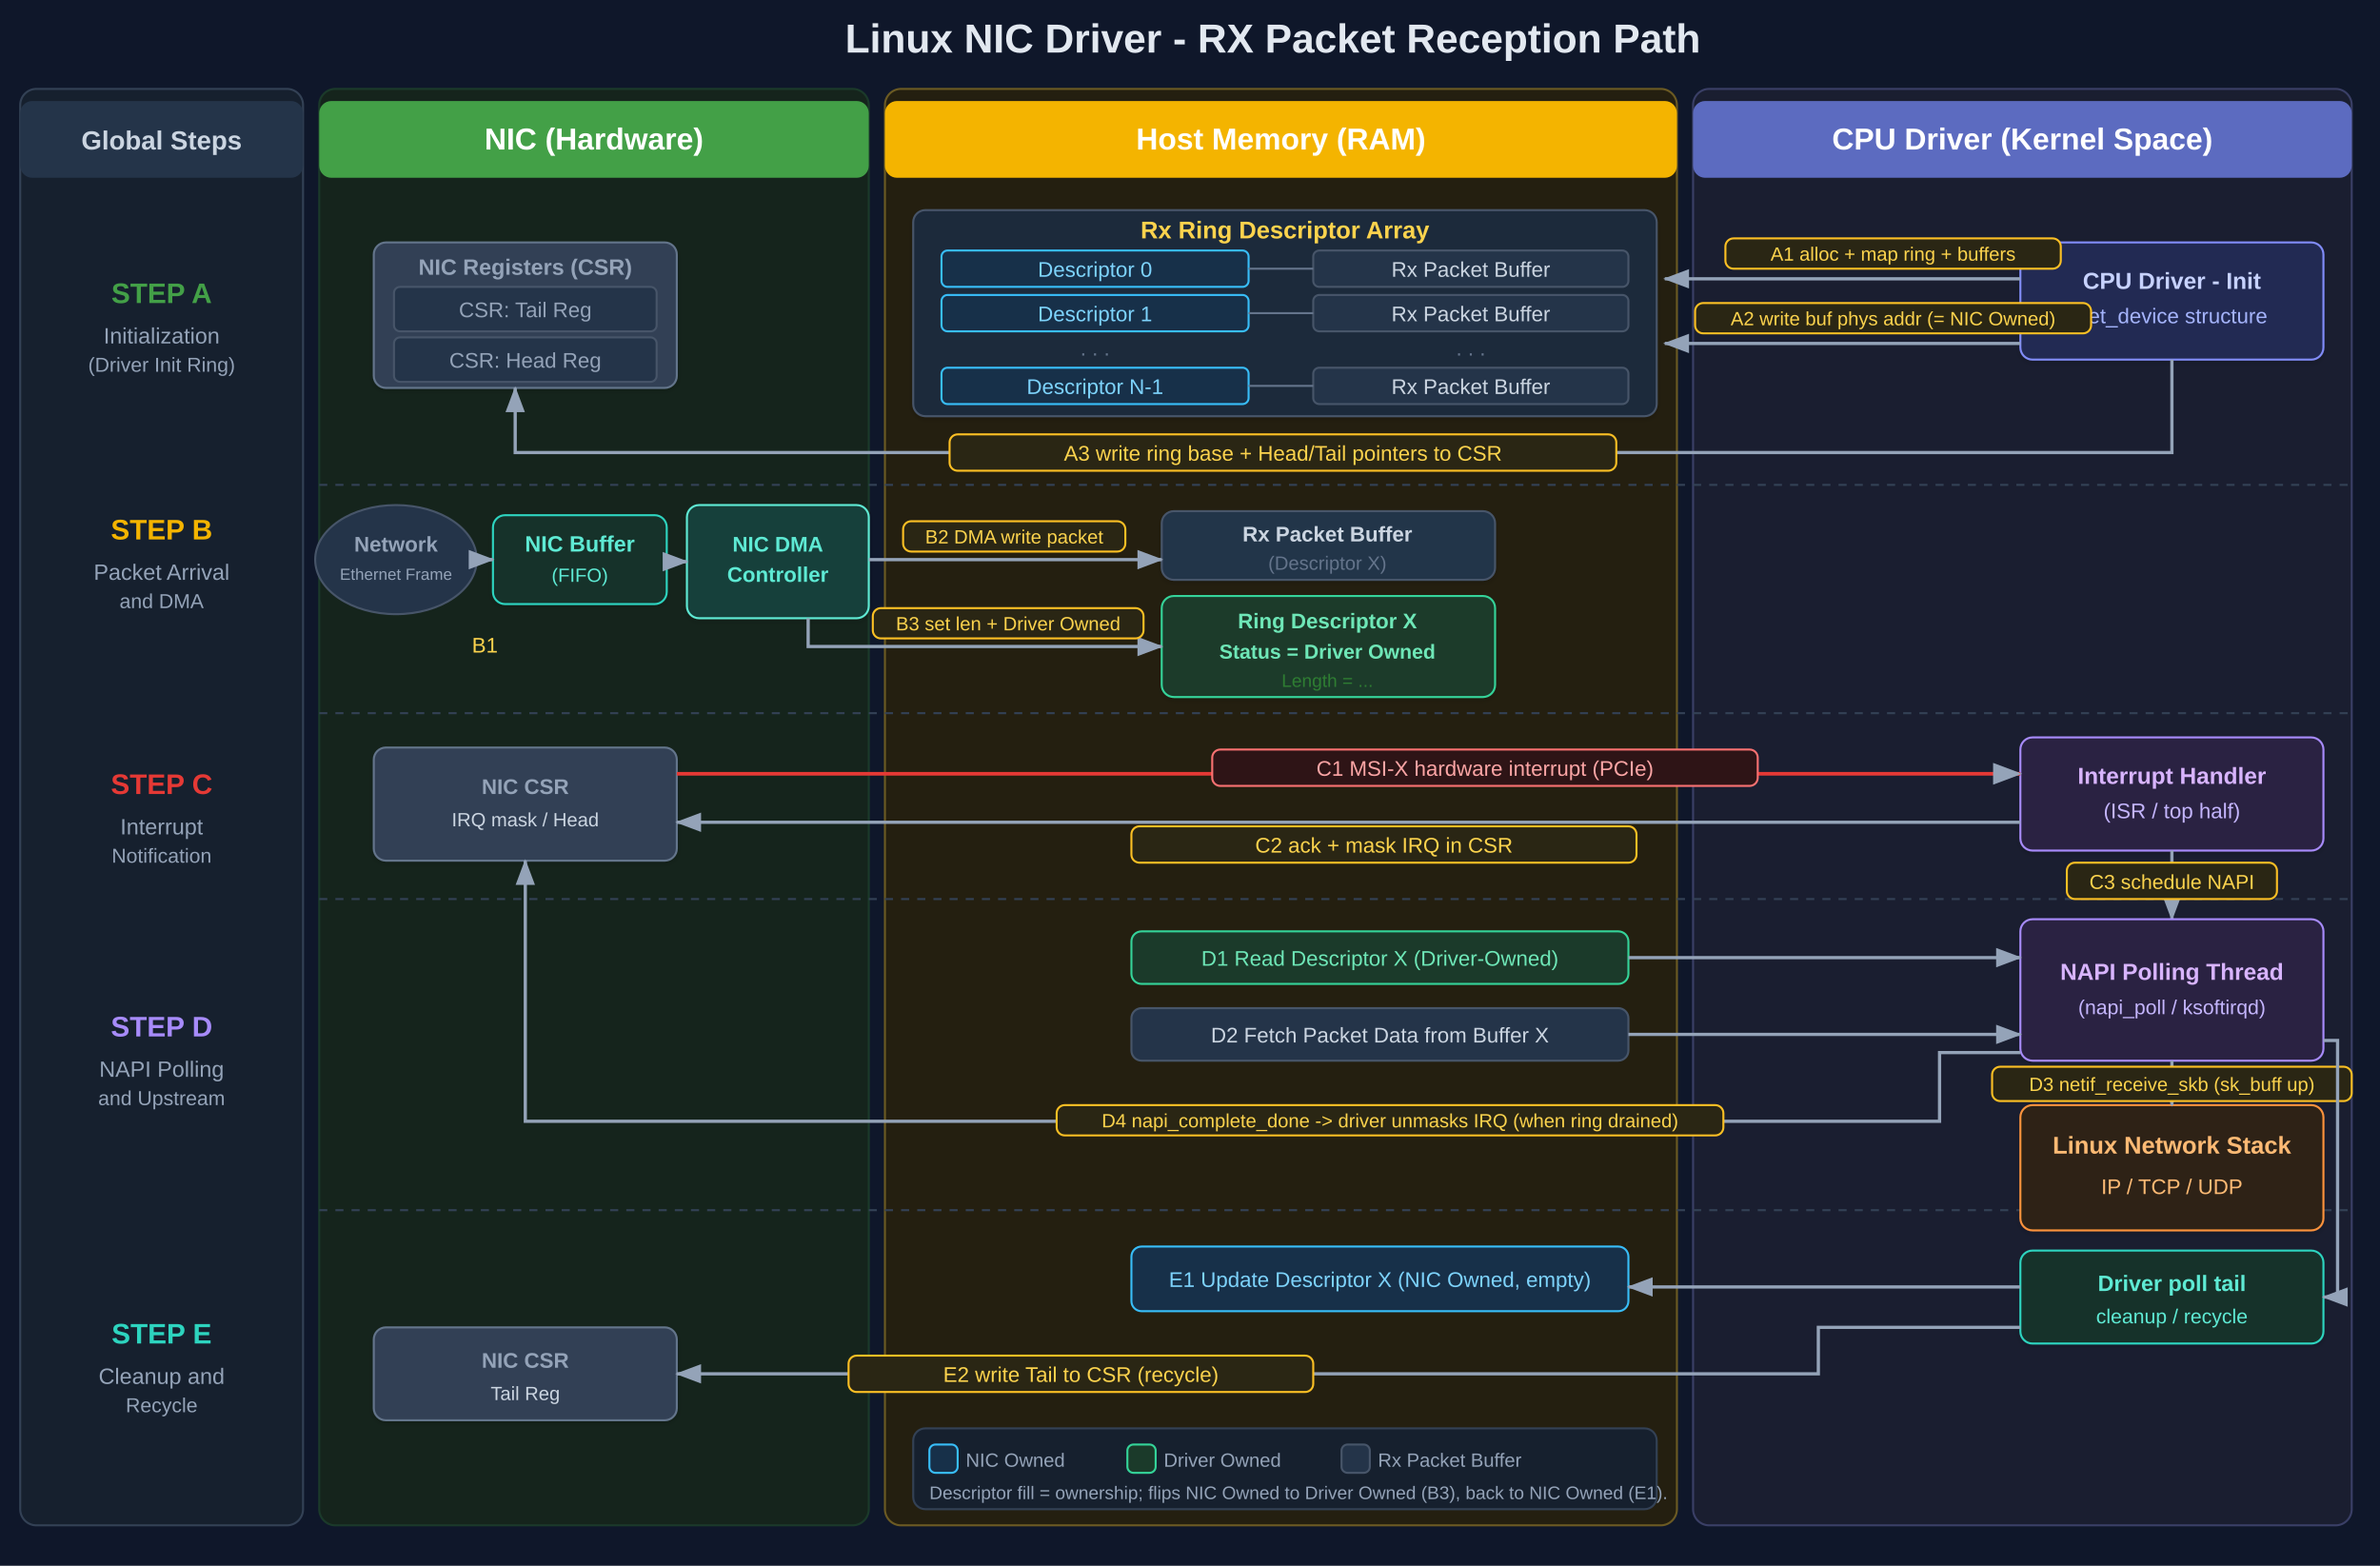
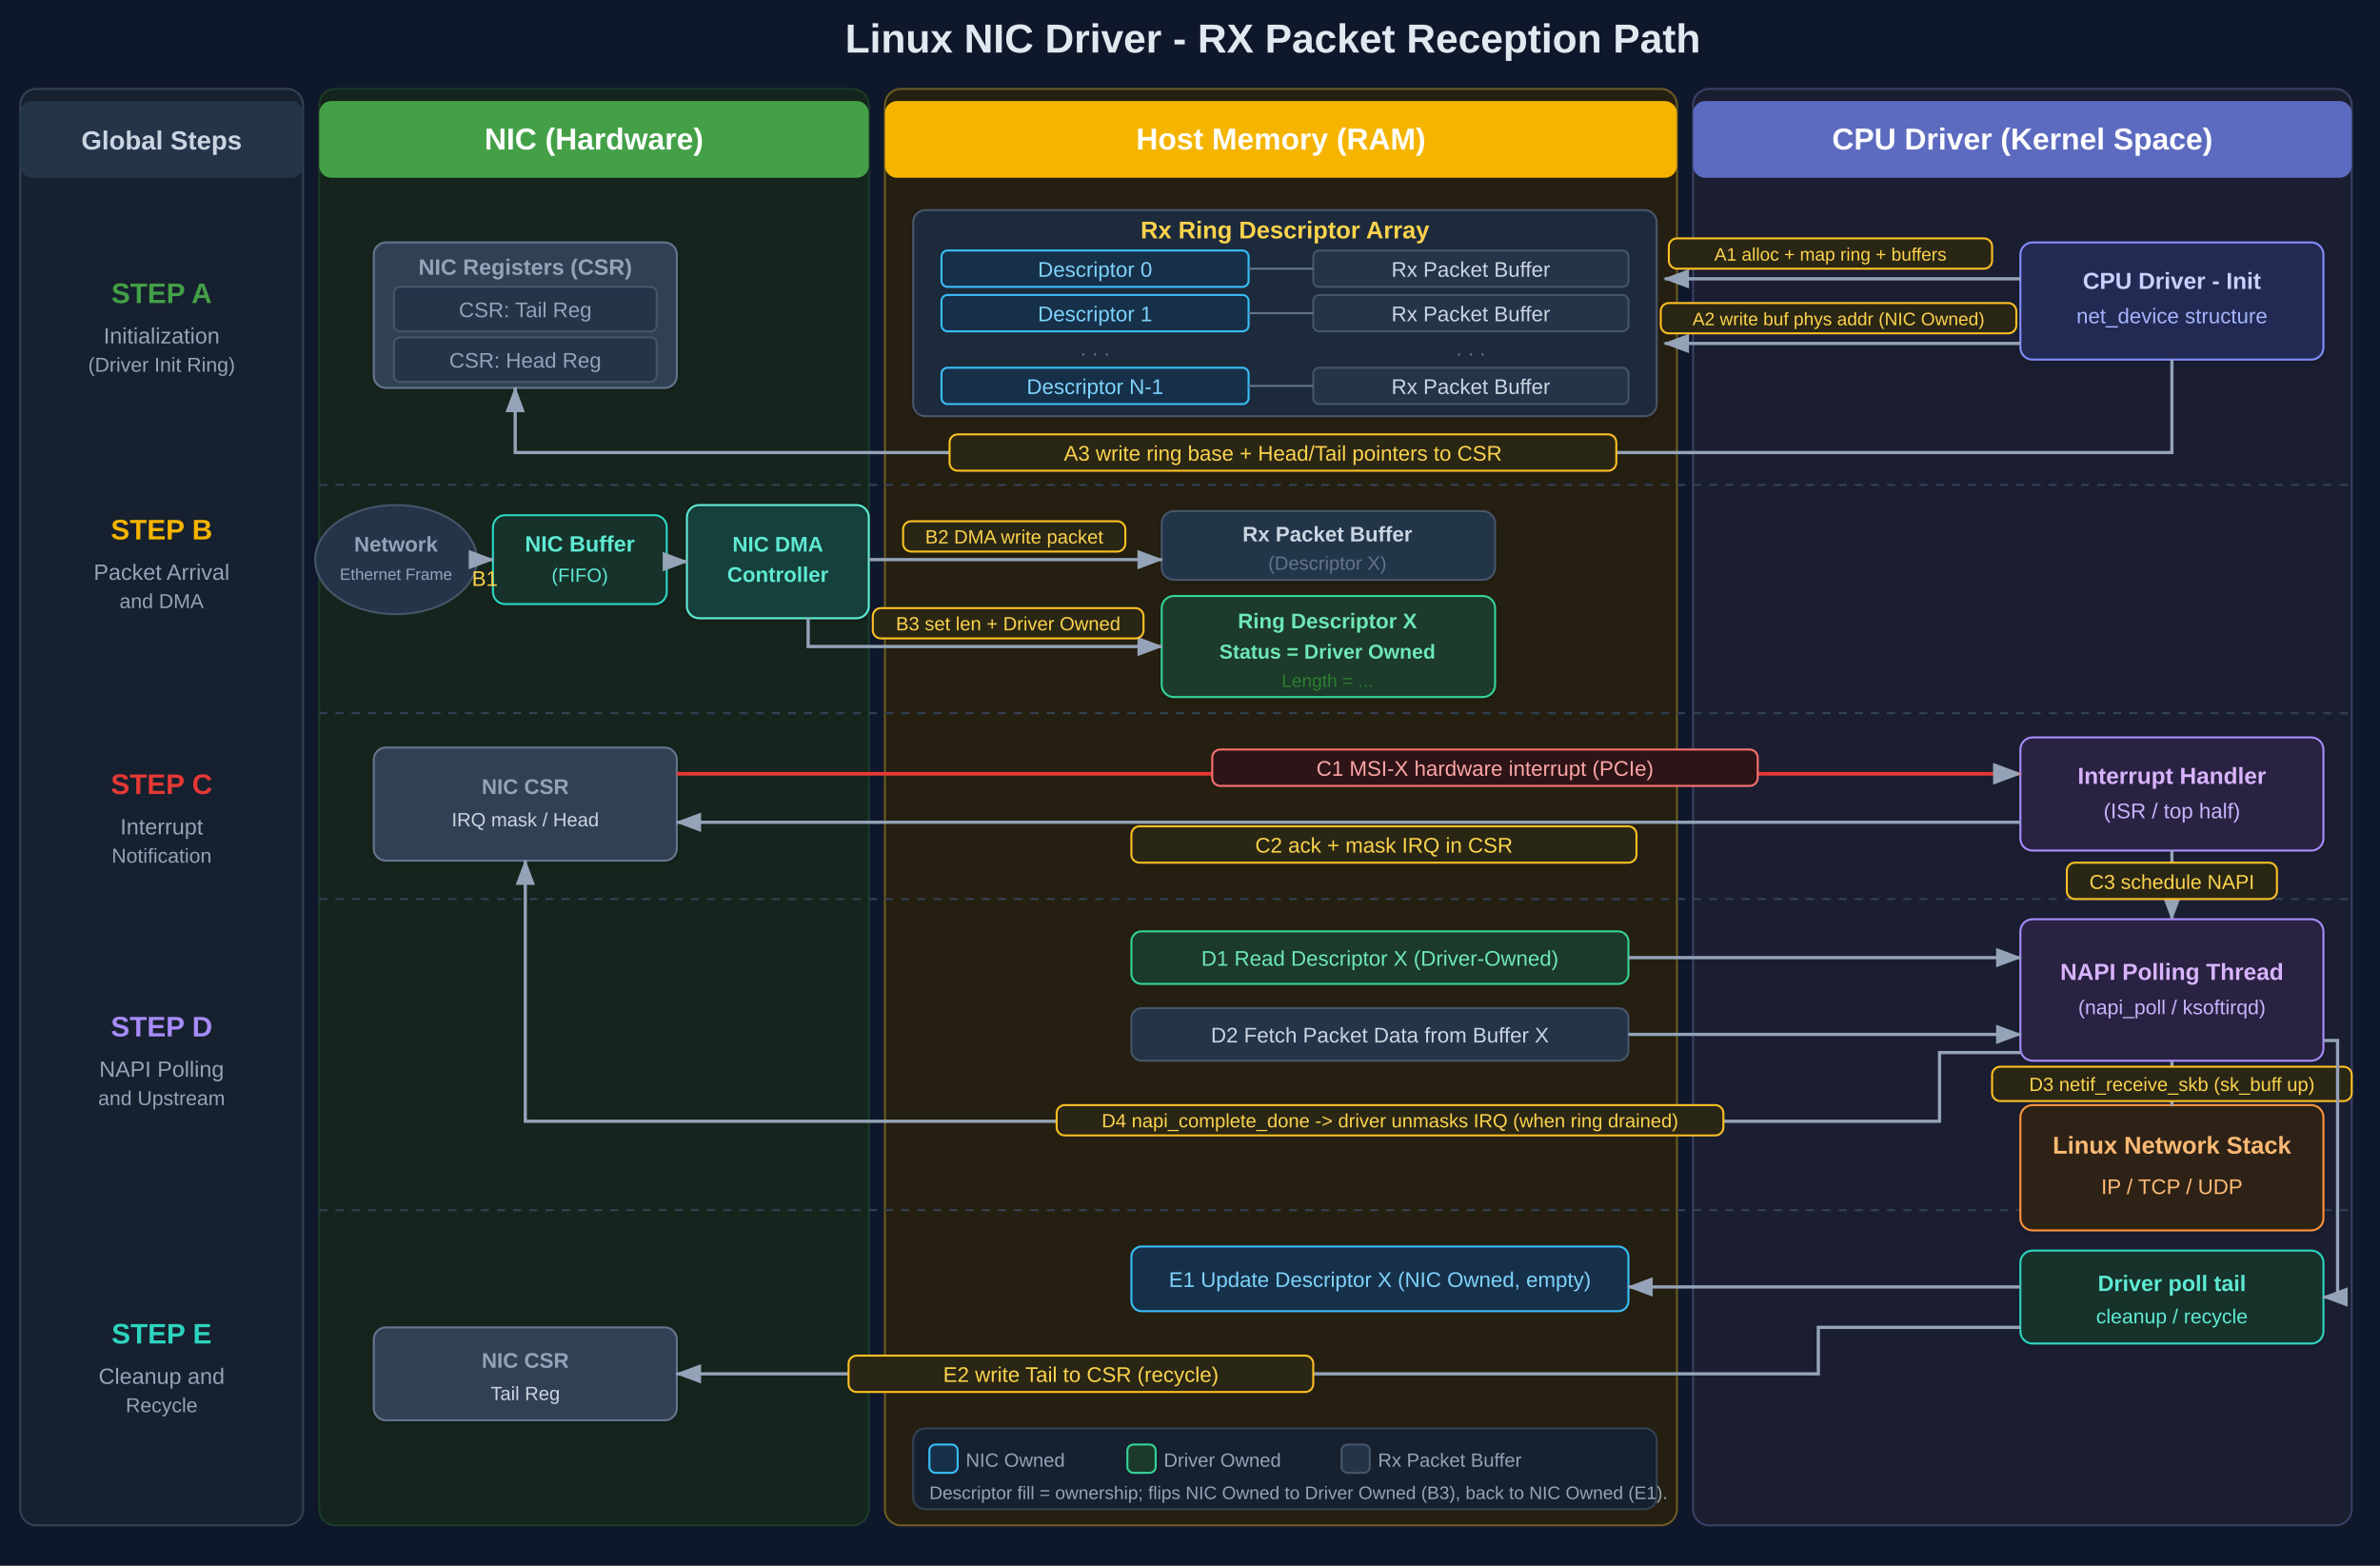
<svg xmlns="http://www.w3.org/2000/svg" viewBox="0 0 1178 775" font-family="Segoe UI, Arial, sans-serif">
  <defs>
    <marker id="arrow" markerWidth="9" markerHeight="9" refX="7.5" refY="3" orient="auto" markerUnits="strokeWidth">
      <path d="M0,0 L8,3 L0,6 Z" fill="#94a3b8" />
    </marker>
    <filter id="sh" x="-5%" y="-5%" width="110%" height="115%">
      <feDropShadow dx="0" dy="1" stdDeviation="1.2" flood-color="#000" flood-opacity="0.18" />
    </filter>
  </defs>
  <rect x="0" y="0" width="1178" height="775" fill="#0f172a" />
  <text x="630" y="26" text-anchor="middle" font-size="20" font-weight="700" fill="#e2e8f0">Linux NIC Driver - RX Packet Reception Path</text>
  <rect x="10" y="44" width="140" height="711" rx="8" fill="#16202e" stroke="#334155" />
  <rect x="158" y="44" width="272" height="711" rx="8" fill="#15241c" stroke="#1b3a2a" />
  <rect x="438" y="44" width="392" height="711" rx="8" fill="#241f10" stroke="#6b5a23" />
  <rect x="838" y="44" width="326" height="711" rx="8" fill="#1a1e30" stroke="#3a3f66" />
  <rect x="158" y="50" width="272" height="38" rx="6" fill="#43a047" />
  <text x="294" y="74" text-anchor="middle" font-size="15" font-weight="700" fill="#fff">NIC (Hardware)</text>
  <rect x="438" y="50" width="392" height="38" rx="6" fill="#f4b400" />
  <text x="634" y="74" text-anchor="middle" font-size="15" font-weight="700" fill="#fff">Host Memory (RAM)</text>
  <rect x="838" y="50" width="326" height="38" rx="6" fill="#5c6bc0" />
  <text x="1001" y="74" text-anchor="middle" font-size="15" font-weight="700" fill="#fff">CPU Driver (Kernel Space)</text>
  <rect x="10" y="50" width="140" height="38" rx="6" fill="#243449" />
  <text x="80" y="74" text-anchor="middle" font-size="13" font-weight="700" fill="#cbd5e1">Global Steps</text>
  <g stroke="#334155" stroke-dasharray="4 4" stroke-width="1">
    <line x1="158" y1="240" x2="1164" y2="240" />
    <line x1="158" y1="353" x2="1164" y2="353" />
    <line x1="158" y1="445" x2="1164" y2="445" />
    <line x1="158" y1="599" x2="1164" y2="599" />
  </g>
  <g text-anchor="middle" fill="#94a3b8">
    <text x="80" y="150" font-size="14" font-weight="700" fill="#43a047">STEP A</text>
    <text x="80" y="170" font-size="11">Initialization</text>
    <text x="80" y="184" font-size="10" fill="#94a3b8">(Driver Init Ring)</text>
    <text x="80" y="267" font-size="14" font-weight="700" fill="#f4b400">STEP B</text>
    <text x="80" y="287" font-size="11">Packet Arrival</text>
    <text x="80" y="301" font-size="10" fill="#94a3b8">and DMA</text>
    <text x="80" y="393" font-size="14" font-weight="700" fill="#e53935">STEP C</text>
    <text x="80" y="413" font-size="11">Interrupt</text>
    <text x="80" y="427" font-size="10" fill="#94a3b8">Notification</text>
    <text x="80" y="513" font-size="14" font-weight="700" fill="#a78bfa">STEP D</text>
    <text x="80" y="533" font-size="11">NAPI Polling</text>
    <text x="80" y="547" font-size="10" fill="#94a3b8">and Upstream</text>
    <text x="80" y="665" font-size="14" font-weight="700" fill="#2dd4bf">STEP E</text>
    <text x="80" y="685" font-size="11">Cleanup and</text>
    <text x="80" y="699" font-size="10" fill="#94a3b8">Recycle</text>
  </g>
  <rect x="185" y="120" width="150" height="72" rx="6" fill="#334155" stroke="#64748b" filter="url(#sh)" />
  <text x="260" y="136" text-anchor="middle" font-size="11" font-weight="700" fill="#94a3b8">NIC Registers (CSR)</text>
  <rect x="195" y="142" width="130" height="22" rx="3" fill="#243449" stroke="#475569" />
  <text x="260" y="157" text-anchor="middle" font-size="10.5" fill="#94a3b8">CSR: Tail Reg</text>
  <rect x="195" y="167" width="130" height="22" rx="3" fill="#243449" stroke="#475569" />
  <text x="260" y="182" text-anchor="middle" font-size="10.5" fill="#94a3b8">CSR: Head Reg</text>
  <rect x="452" y="104" width="368" height="102" rx="6" fill="#1e293b" stroke="#475569" filter="url(#sh)" />
  <text x="636" y="118" text-anchor="middle" font-size="12" font-weight="700" fill="#fcd34d">Rx Ring Descriptor Array</text>
  <g font-size="10.5">
    <rect x="466" y="124" width="152" height="18" rx="3" fill="#173049" stroke="#38bdf8" />
    <text x="542" y="137" text-anchor="middle" fill="#7dd3fc">Descriptor 0</text>
    <rect x="650" y="124" width="156" height="18" rx="3" fill="#243449" stroke="#475569" />
    <text x="728" y="137" text-anchor="middle" fill="#cbd5e1">Rx Packet Buffer</text>
    <line x1="618" y1="133" x2="650" y2="133" stroke="#64748b" />
    <rect x="466" y="146" width="152" height="18" rx="3" fill="#173049" stroke="#38bdf8" />
    <text x="542" y="159" text-anchor="middle" fill="#7dd3fc">Descriptor 1</text>
    <rect x="650" y="146" width="156" height="18" rx="3" fill="#243449" stroke="#475569" />
    <text x="728" y="159" text-anchor="middle" fill="#cbd5e1">Rx Packet Buffer</text>
    <line x1="618" y1="155" x2="650" y2="155" stroke="#64748b" />
    <text x="542" y="176" text-anchor="middle" fill="#64748b">. . .</text>
    <text x="728" y="176" text-anchor="middle" fill="#64748b">. . .</text>
    <rect x="466" y="182" width="152" height="18" rx="3" fill="#173049" stroke="#38bdf8" />
    <text x="542" y="195" text-anchor="middle" fill="#7dd3fc">Descriptor N-1</text>
    <rect x="650" y="182" width="156" height="18" rx="3" fill="#243449" stroke="#475569" />
    <text x="728" y="195" text-anchor="middle" fill="#cbd5e1">Rx Packet Buffer</text>
    <line x1="618" y1="191" x2="650" y2="191" stroke="#64748b" />
  </g>
  <rect x="1000" y="120" width="150" height="58" rx="6" fill="#232a52" stroke="#818cf8" filter="url(#sh)" />
  <text x="1075" y="143" text-anchor="middle" font-size="11.5" font-weight="700" fill="#c7d2fe">CPU Driver - Init</text>
  <text x="1075" y="160" text-anchor="middle" font-size="10.5" fill="#a5b4fc">net_device structure</text>
  <line x1="1000" y1="138" x2="824" y2="138" stroke="#94a3b8" stroke-width="1.6" marker-end="url(#arrow)" />
-   <rect x="854" y="118" width="166" height="15" rx="4" fill="#2a2614" stroke="#fbbf24" />
-   <text x="937" y="129" text-anchor="middle" font-size="9.5" fill="#fcd34d">A1  alloc + map ring + buffers</text>
+   <rect x="826" y="118" width="160" height="15" rx="4" fill="#2a2614" stroke="#fbbf24" />
+   <text x="906" y="129" text-anchor="middle" font-size="9" fill="#fcd34d">A1  alloc + map ring + buffers</text>
  <line x1="1000" y1="170" x2="824" y2="170" stroke="#94a3b8" stroke-width="1.6" marker-end="url(#arrow)" />
-   <rect x="839" y="150" width="196" height="15" rx="4" fill="#2a2614" stroke="#fbbf24" />
-   <text x="937" y="161" text-anchor="middle" font-size="9.5" fill="#fcd34d">A2  write buf phys addr (= NIC Owned)</text>
+   <rect x="822" y="150" width="176" height="15" rx="4" fill="#2a2614" stroke="#fbbf24" />
+   <text x="910" y="161" text-anchor="middle" font-size="9" fill="#fcd34d">A2  write buf phys addr (NIC Owned)</text>
  <polyline points="1075,178 1075,224 255,224 255,192" fill="none" stroke="#94a3b8" stroke-width="1.6" marker-end="url(#arrow)" />
  <rect x="470" y="215" width="330" height="18" rx="4" fill="#2a2614" stroke="#fbbf24" />
  <text x="635" y="228" text-anchor="middle" font-size="10.5" fill="#fcd34d">A3  write ring base + Head/Tail pointers to CSR</text>
  <ellipse cx="196" cy="277" rx="40" ry="27" fill="#243449" stroke="#475569" />
  <text x="196" y="273" text-anchor="middle" font-size="10.5" font-weight="700" fill="#94a3b8">Network</text>
  <text x="196" y="287" text-anchor="middle" font-size="8" fill="#94a3b8">Ethernet Frame</text>
  <rect x="244" y="255" width="86" height="44" rx="6" fill="#14302c" stroke="#2dd4bf" filter="url(#sh)" />
  <text x="287" y="273" text-anchor="middle" font-size="11" font-weight="700" fill="#5eead4">NIC Buffer</text>
  <text x="287" y="288" text-anchor="middle" font-size="9.5" fill="#5eead4">(FIFO)</text>
  <rect x="340" y="250" width="90" height="56" rx="6" fill="#15403a" stroke="#5eead4" filter="url(#sh)" />
  <text x="385" y="273" text-anchor="middle" font-size="10.5" font-weight="700" fill="#5eead4">NIC DMA</text>
  <text x="385" y="288" text-anchor="middle" font-size="10.5" font-weight="700" fill="#5eead4">Controller</text>
  <rect x="575" y="253" width="165" height="34" rx="6" fill="#243449" stroke="#475569" filter="url(#sh)" />
  <text x="657" y="268" text-anchor="middle" font-size="10.5" font-weight="700" fill="#cbd5e1">Rx Packet Buffer</text>
  <text x="657" y="282" text-anchor="middle" font-size="9.5" fill="#64748b">(Descriptor X)</text>
  <rect x="575" y="295" width="165" height="50" rx="6" fill="#1b3a2a" stroke="#34d399" filter="url(#sh)" />
  <text x="657" y="311" text-anchor="middle" font-size="10.5" font-weight="700" fill="#6ee7b7">Ring Descriptor X</text>
  <text x="657" y="326" text-anchor="middle" font-size="10" font-weight="700" fill="#6ee7b7">Status = Driver Owned</text>
  <text x="657" y="340" text-anchor="middle" font-size="9" fill="#2e7d32">Length = ...</text>
  <line x1="236" y1="277" x2="244" y2="277" stroke="#94a3b8" stroke-width="1.6" marker-end="url(#arrow)" />
-   <text x="240" y="323" text-anchor="middle" font-size="10.5" fill="#fcd34d">B1</text>
+   <text x="240" y="290" text-anchor="middle" font-size="10.5" fill="#fcd34d">B1</text>
  <line x1="330" y1="278" x2="340" y2="278" stroke="#94a3b8" stroke-width="1.6" marker-end="url(#arrow)" />
  <line x1="430" y1="277" x2="575" y2="277" stroke="#94a3b8" stroke-width="1.6" marker-end="url(#arrow)" />
  <rect x="447" y="258" width="110" height="15" rx="4" fill="#2a2614" stroke="#fbbf24" />
  <text x="502" y="269" text-anchor="middle" font-size="9.5" fill="#fcd34d">B2  DMA write packet</text>
  <polyline points="400,306 400,320 575,320" fill="none" stroke="#94a3b8" stroke-width="1.6" marker-end="url(#arrow)" />
  <rect x="432" y="301" width="134" height="15" rx="4" fill="#2a2614" stroke="#fbbf24" />
  <text x="499" y="312" text-anchor="middle" font-size="9.5" fill="#fcd34d">B3  set len + Driver Owned</text>
  <rect x="185" y="370" width="150" height="56" rx="6" fill="#334155" stroke="#64748b" filter="url(#sh)" />
  <text x="260" y="393" text-anchor="middle" font-size="10.5" font-weight="700" fill="#94a3b8">NIC CSR</text>
  <text x="260" y="409" text-anchor="middle" font-size="9.5" fill="#cbd5e1">IRQ mask / Head</text>
  <rect x="1000" y="365" width="150" height="56" rx="6" fill="#2a2142" stroke="#a78bfa" filter="url(#sh)" />
  <text x="1075" y="388" text-anchor="middle" font-size="11.5" font-weight="700" fill="#d8b4fe">Interrupt Handler</text>
  <text x="1075" y="405" text-anchor="middle" font-size="10.5" fill="#c4b5fd">(ISR / top half)</text>
  <line x1="335" y1="383" x2="1000" y2="383" stroke="#e53935" stroke-width="1.8" marker-end="url(#arrow)" />
  <rect x="600" y="371" width="270" height="18" rx="4" fill="#2e1416" stroke="#f87171" />
  <text x="735" y="384" text-anchor="middle" font-size="10.5" fill="#fca5a5">C1  MSI-X hardware interrupt (PCIe)</text>
  <line x1="1000" y1="407" x2="335" y2="407" stroke="#94a3b8" stroke-width="1.6" marker-end="url(#arrow)" />
  <rect x="560" y="409" width="250" height="18" rx="4" fill="#2a2614" stroke="#fbbf24" />
  <text x="685" y="422" text-anchor="middle" font-size="10.5" fill="#fcd34d">C2  ack + mask IRQ in CSR</text>
  <line x1="1075" y1="421" x2="1075" y2="455" stroke="#94a3b8" stroke-width="1.6" marker-end="url(#arrow)" />
  <rect x="1023" y="427" width="104" height="18" rx="4" fill="#2a2614" stroke="#fbbf24" />
  <text x="1075" y="440" text-anchor="middle" font-size="10" fill="#fcd34d">C3 schedule NAPI</text>
  <rect x="1000" y="455" width="150" height="70" rx="6" fill="#2a2142" stroke="#a78bfa" filter="url(#sh)" />
  <text x="1075" y="485" text-anchor="middle" font-size="11.5" font-weight="700" fill="#d8b4fe">NAPI Polling Thread</text>
  <text x="1075" y="502" text-anchor="middle" font-size="10" fill="#c4b5fd">(napi_poll / ksoftirqd)</text>
  <rect x="560" y="461" width="246" height="26" rx="5" fill="#1b3a2a" stroke="#34d399" />
  <text x="683" y="478" text-anchor="middle" font-size="10.5" fill="#6ee7b7">D1  Read Descriptor X (Driver-Owned)</text>
  <rect x="560" y="499" width="246" height="26" rx="5" fill="#243449" stroke="#475569" />
  <text x="683" y="516" text-anchor="middle" font-size="10.5" fill="#cbd5e1">D2  Fetch Packet Data from Buffer X</text>
  <rect x="1000" y="547" width="150" height="62" rx="6" fill="#2e2412" stroke="#fb923c" filter="url(#sh)" />
  <text x="1075" y="571" text-anchor="middle" font-size="12" font-weight="700" fill="#fdba74">Linux Network Stack</text>
  <text x="1075" y="591" text-anchor="middle" font-size="10.5" fill="#fdba74">IP / TCP / UDP</text>
  <line x1="806" y1="474" x2="1000" y2="474" stroke="#94a3b8" stroke-width="1.6" marker-end="url(#arrow)" />
  <line x1="806" y1="512" x2="1000" y2="512" stroke="#94a3b8" stroke-width="1.6" marker-end="url(#arrow)" />
  <line x1="1075" y1="525" x2="1075" y2="547" stroke="#94a3b8" stroke-width="1.6" marker-end="url(#arrow)" />
  <rect x="986" y="528" width="178" height="17" rx="4" fill="#2a2614" stroke="#fbbf24" />
  <text x="1075" y="540" text-anchor="middle" font-size="9.5" fill="#fcd34d">D3  netif_receive_skb (sk_buff up)</text>
  <polyline points="1000,521 960,521 960,555 260,555 260,426" fill="none" stroke="#94a3b8" stroke-width="1.6" marker-end="url(#arrow)" />
  <rect x="523" y="547" width="330" height="15" rx="4" fill="#2a2614" stroke="#fbbf24" />
  <text x="688" y="558" text-anchor="middle" font-size="9.5" fill="#fcd34d">D4  napi_complete_done -&gt; driver unmasks IRQ (when ring drained)</text>
  <rect x="1000" y="619" width="150" height="46" rx="6" fill="#14302c" stroke="#2dd4bf" filter="url(#sh)" />
  <text x="1075" y="639" text-anchor="middle" font-size="11" font-weight="700" fill="#5eead4">Driver poll tail</text>
  <text x="1075" y="655" text-anchor="middle" font-size="10" fill="#5eead4">cleanup / recycle</text>
  <polyline points="1150,515 1157,515 1157,642 1150,642" fill="none" stroke="#94a3b8" stroke-width="1.6" marker-end="url(#arrow)" />
  <rect x="560" y="617" width="246" height="32" rx="5" fill="#173049" stroke="#38bdf8" />
  <text x="683" y="637" text-anchor="middle" font-size="10.5" fill="#7dd3fc">E1  Update Descriptor X (NIC Owned, empty)</text>
  <rect x="185" y="657" width="150" height="46" rx="6" fill="#334155" stroke="#64748b" filter="url(#sh)" />
  <text x="260" y="677" text-anchor="middle" font-size="10.5" font-weight="700" fill="#94a3b8">NIC CSR</text>
  <text x="260" y="693" text-anchor="middle" font-size="9.5" fill="#cbd5e1">Tail Reg</text>
  <line x1="1000" y1="637" x2="806" y2="637" stroke="#94a3b8" stroke-width="1.6" marker-end="url(#arrow)" />
  <polyline points="1000,657 900,657 900,680 335,680" fill="none" stroke="#94a3b8" stroke-width="1.6" marker-end="url(#arrow)" />
  <rect x="420" y="671" width="230" height="18" rx="4" fill="#2a2614" stroke="#fbbf24" />
  <text x="535" y="684" text-anchor="middle" font-size="10.5" fill="#fcd34d">E2  write Tail to CSR (recycle)</text>
  <rect x="452" y="707" width="368" height="40" rx="6" fill="#16202e" stroke="#334155" />
  <rect x="460" y="715" width="14" height="14" rx="3" fill="#173049" stroke="#38bdf8" />
  <text x="478" y="726" font-size="9.5" fill="#94a3b8">NIC Owned</text>
  <rect x="558" y="715" width="14" height="14" rx="3" fill="#1b3a2a" stroke="#34d399" />
  <text x="576" y="726" font-size="9.5" fill="#94a3b8">Driver Owned</text>
  <rect x="664" y="715" width="14" height="14" rx="3" fill="#243449" stroke="#475569" />
  <text x="682" y="726" font-size="9.5" fill="#94a3b8">Rx Packet Buffer</text>
  <text x="460" y="742" font-size="9" fill="#94a3b8">Descriptor fill = ownership; flips NIC Owned to Driver Owned (B3), back to NIC Owned (E1).</text>
</svg>
